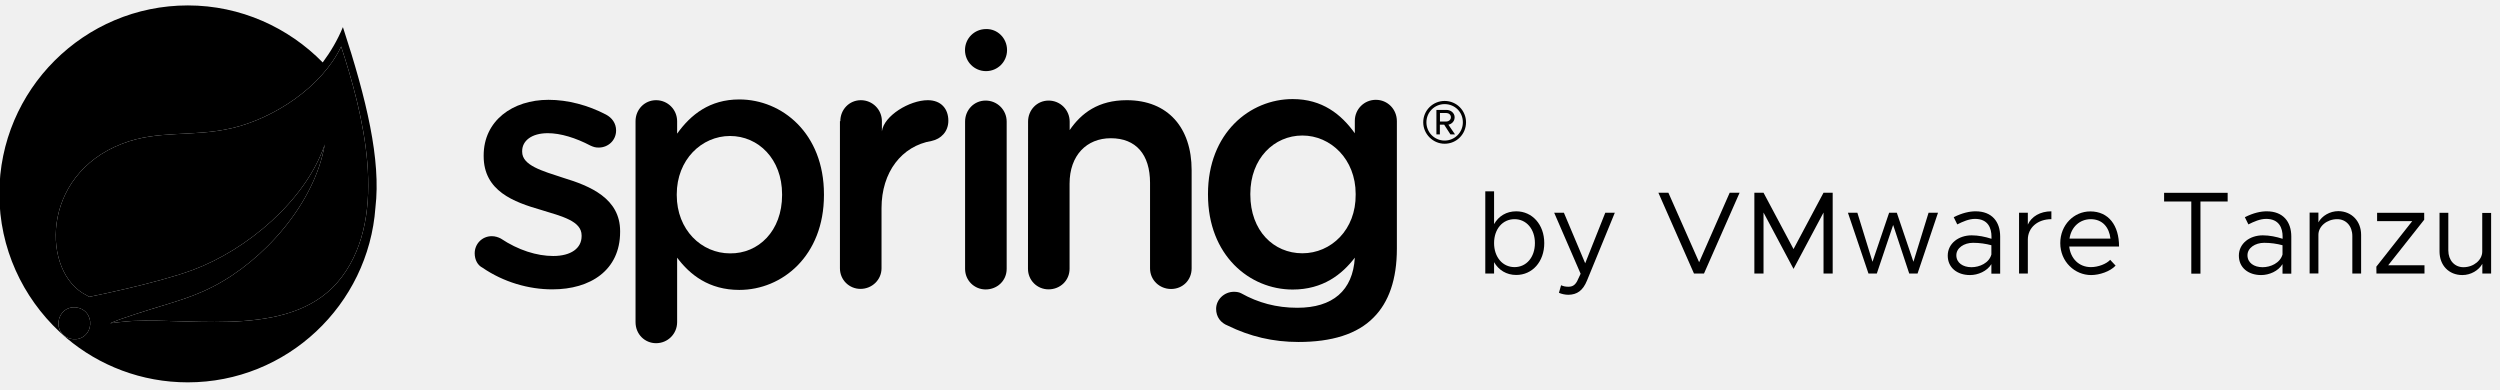
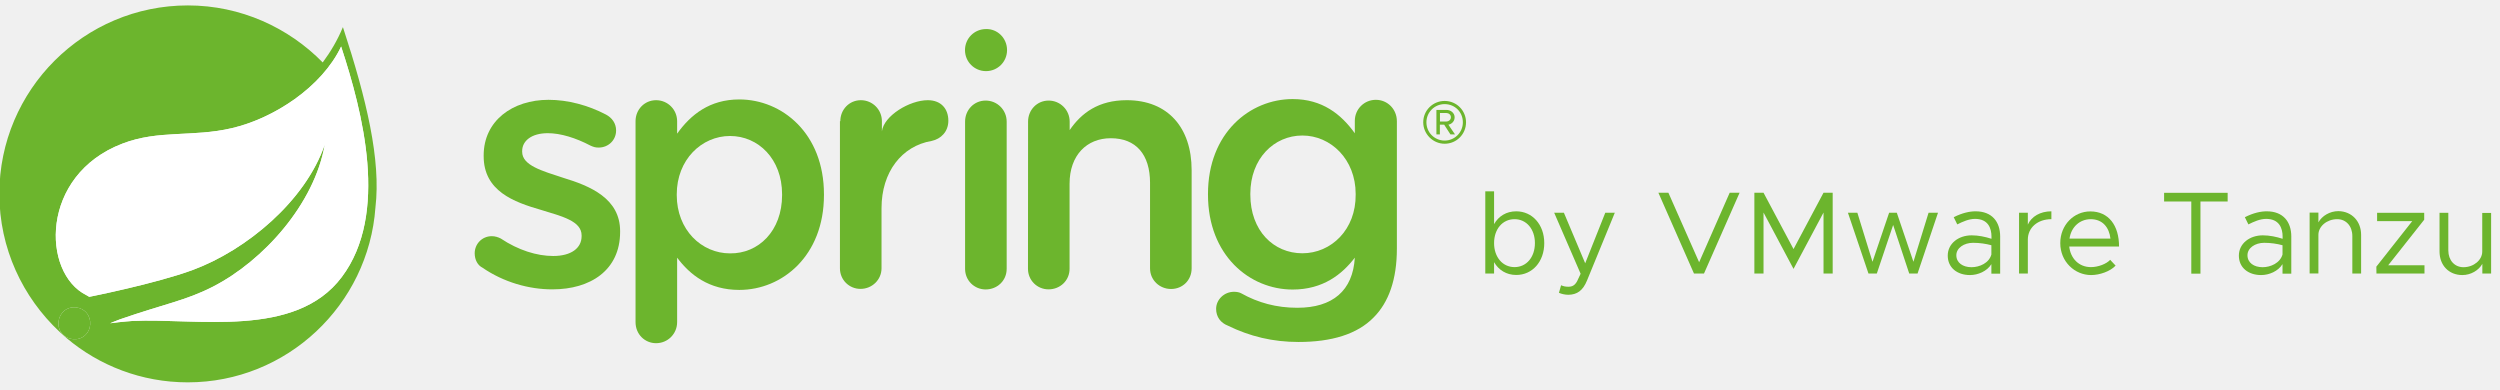
<svg xmlns="http://www.w3.org/2000/svg" version="1.1" x="0px" y="0px" viewBox="0 0 2674.9 417" class="logo">
  <g>
-     <path class="st0" d="M366.9,29c-5.8,14.1-13.3,26.6-21.6,37.8c-36.6-37.3-87.8-61-144.3-61C90,5.8-0.7,96-0.7,207.4 c0,58.2,24.9,110.6,64.4,147.6l7.5,6.7c34.9,29.5,80.3,47.4,129.7,47.4c106,0,193.3-82.7,200.8-187.1 C407.7,171.3,392.3,106.4,366.9,29z M92.9,356.7c-5.8,7.5-16.6,8.3-24.1,2.5s-8.3-16.6-2.5-24.1s16.6-8.3,24.1-2.5 C97.5,338.4,98.7,349.2,92.9,356.7z M365.7,296.4c-49.5,66.1-155.9,43.7-223.7,47c0,0-12.1,0.8-24.1,2.5c0,0,4.6-2.1,10.4-4.2 c47.8-16.6,70.3-20,99.4-34.9c54.5-27.9,108.9-89,119.8-152.2c-20.8,60.7-84,113.1-141.4,134.3c-39.5,14.6-110.6,28.7-110.6,28.7 l-2.9-1.7c-48.2-23.7-49.9-128.5,38.3-162.2c38.7-15,75.3-6.7,117.3-16.6c44.5-10.4,96.1-43.7,116.8-87.3 C388.1,120.1,416.4,229,365.7,296.4z" />
+     <path fill="#6cb52d" d="M366.9,29c-5.8,14.1-13.3,26.6-21.6,37.8c-36.6-37.3-87.8-61-144.3-61C90,5.8-0.7,96-0.7,207.4 c0,58.2,24.9,110.6,64.4,147.6l7.5,6.7c34.9,29.5,80.3,47.4,129.7,47.4c106,0,193.3-82.7,200.8-187.1 C407.7,171.3,392.3,106.4,366.9,29z M92.9,356.7c-5.8,7.5-16.6,8.3-24.1,2.5s-8.3-16.6-2.5-24.1s16.6-8.3,24.1-2.5 C97.5,338.4,98.7,349.2,92.9,356.7z M365.7,296.4c-49.5,66.1-155.9,43.7-223.7,47c0,0-12.1,0.8-24.1,2.5c0,0,4.6-2.1,10.4-4.2 c47.8-16.6,70.3-20,99.4-34.9c54.5-27.9,108.9-89,119.8-152.2c-20.8,60.7-84,113.1-141.4,134.3c-39.5,14.6-110.6,28.7-110.6,28.7 l-2.9-1.7c-48.2-23.7-49.9-128.5,38.3-162.2c38.7-15,75.3-6.7,117.3-16.6c44.5-10.4,96.1-43.7,116.8-87.3 C388.1,120.1,416.4,229,365.7,296.4z" />
    <g>
-       <path class="st1" d="M516.2,286.4c-5-2.5-8.3-8.3-8.3-15.4c0-10,7.9-18.3,18.3-18.3c3.7,0,7.1,1.2,9.6,2.5 c18.7,12.5,38.7,18.7,56.1,18.7c19.1,0,30.4-8.3,30.4-21.2v-0.8c0-15.4-20.8-20.4-43.7-27.4c-28.7-8.3-61.1-20-61.1-57.4v-0.8 c0-37,30.8-59.5,69.4-59.5c20.8,0,42.4,5.8,61.5,15.8c6.2,3.3,10.8,9.1,10.8,17c0,10.4-8.3,18.3-18.7,18.3c-3.7,0-5.8-0.8-8.7-2.1 c-15.8-8.3-32-13.3-45.7-13.3c-17.5,0-27.4,8.3-27.4,19.1v0.8c0,14.6,21.2,20.4,44.1,27.9c28.7,8.7,60.7,22,60.7,57v0.8 c0,41.2-32,61.5-72.3,61.5C565.7,309.7,538.6,301.8,516.2,286.4z" />
-       <path class="st1" d="M680,129.7c0-12.5,9.6-22.5,22-22.5s22.5,10,22.5,22.5V143c14.6-20.4,34.9-36.6,66.5-36.6 c45.7,0,90.6,36.2,90.6,101.5v0.8c0,64.9-44.5,101.5-90.6,101.5c-32.4,0-52.8-16.2-66.5-34.5v69c0,12.5-10,22.5-22.5,22.5 c-12.1,0-22-9.6-22-22.5V129.7z M836.8,208.7v-0.8c0-37.8-25.4-62.4-55.7-62.4c-30.4,0-57,25.4-57,62.4v0.8 c0,37.4,26.6,62.4,57,62.4C811.4,271.5,836.8,247.3,836.8,208.7z" />
-       <path class="st1" d="M899.1,129.7c0-12.5,9.6-22.5,22-22.5s22.5,10,22.5,22.5v10.8c2.1-16.6,29.5-33.3,49.1-33.3 c14.1,0,22,9.1,22,22c0,11.6-7.9,19.5-17.9,21.6c-32,5.4-53.6,33.3-53.6,71.9v64.4c0,12.1-10,22-22.5,22c-12.1,0-22-9.6-22-22 V129.7H899.1z" />
-       <path class="st1" d="M1032.6,130.1c0-12.5,9.6-22.5,22-22.5s22.5,10,22.5,22.5v157.6c0,12.5-10,22-22.5,22c-12.1,0-22-9.6-22-22 V130.1z" />
-       <path class="st1" d="M1100,130.1c0-12.5,9.6-22.5,22-22.5s22.5,10,22.5,22.5v9.1c12.5-18.3,30.8-32,61.1-32 c44.1,0,69.4,29.5,69.4,74.8v105.2c0,12.5-9.6,22-22,22s-22.5-9.6-22.5-22v-91.5c0-30.4-15-47.8-42-47.8 c-25.8,0-44.1,18.3-44.1,48.6v91.1c0,12.5-10,22-22.5,22c-12.1,0-22-9.6-22-22L1100,130.1L1100,130.1z" />
-       <path class="st1" d="M1472.1,106.8c-12.5,0-22.5,10-22.5,22.5v13.3c-14.6-20.4-34.9-36.6-66.5-36.6c-45.7,0-90.6,36.2-90.6,101.5 v0.8c0,64.9,44.5,101.5,90.6,101.5c32.4,0,52.8-16.2,66.5-34.1c-2.1,35.3-23.7,53.6-61.5,53.6c-22.5,0-42-5.4-59.9-15.4 c-2.1-1.2-5-1.7-7.9-1.7c-10.4,0-19.1,8.3-19.1,18.3c0,8.7,5,15,12.5,17.9c23.7,11.6,48.2,17.5,75.7,17.5 c35.3,0,62.8-8.3,80.3-26.2c16.2-16.2,24.9-40.7,24.9-73.6V129.7C1494.6,116.8,1484.6,106.8,1472.1,106.8z M1393.5,271 c-30.8,0-55.7-24.1-55.7-62.8v-0.8c0-37.8,25.4-62.4,55.7-62.4s57,25.4,57,62.4v0.8C1450.9,245.7,1424.3,271,1393.5,271z" />
-       <path class="st1" d="M1077.5,53.6c0,12.5-10,22.5-22.5,22.5s-22.5-10-22.5-22.5s10-22.5,22.5-22.5 C1067.1,30.7,1077.5,40.7,1077.5,53.6z" />
+       <path fill="#6cb52d" d="M516.2,286.4c-5-2.5-8.3-8.3-8.3-15.4c0-10,7.9-18.3,18.3-18.3c3.7,0,7.1,1.2,9.6,2.5 c18.7,12.5,38.7,18.7,56.1,18.7c19.1,0,30.4-8.3,30.4-21.2v-0.8c0-15.4-20.8-20.4-43.7-27.4c-28.7-8.3-61.1-20-61.1-57.4v-0.8 c0-37,30.8-59.5,69.4-59.5c20.8,0,42.4,5.8,61.5,15.8c6.2,3.3,10.8,9.1,10.8,17c0,10.4-8.3,18.3-18.7,18.3c-3.7,0-5.8-0.8-8.7-2.1 c-15.8-8.3-32-13.3-45.7-13.3c-17.5,0-27.4,8.3-27.4,19.1v0.8c0,14.6,21.2,20.4,44.1,27.9c28.7,8.7,60.7,22,60.7,57v0.8 c0,41.2-32,61.5-72.3,61.5C565.7,309.7,538.6,301.8,516.2,286.4z" />
+       <path fill="#6cb52d" d="M680,129.7c0-12.5,9.6-22.5,22-22.5s22.5,10,22.5,22.5V143c14.6-20.4,34.9-36.6,66.5-36.6 c45.7,0,90.6,36.2,90.6,101.5v0.8c0,64.9-44.5,101.5-90.6,101.5c-32.4,0-52.8-16.2-66.5-34.5v69c0,12.5-10,22.5-22.5,22.5 c-12.1,0-22-9.6-22-22.5V129.7z M836.8,208.7v-0.8c0-37.8-25.4-62.4-55.7-62.4c-30.4,0-57,25.4-57,62.4v0.8 c0,37.4,26.6,62.4,57,62.4C811.4,271.5,836.8,247.3,836.8,208.7z" />
+       <path fill="#6cb52d" d="M899.1,129.7c0-12.5,9.6-22.5,22-22.5s22.5,10,22.5,22.5v10.8c2.1-16.6,29.5-33.3,49.1-33.3 c14.1,0,22,9.1,22,22c0,11.6-7.9,19.5-17.9,21.6c-32,5.4-53.6,33.3-53.6,71.9v64.4c0,12.1-10,22-22.5,22c-12.1,0-22-9.6-22-22 V129.7H899.1z" />
+       <path fill="#6cb52d" d="M1032.6,130.1c0-12.5,9.6-22.5,22-22.5s22.5,10,22.5,22.5v157.6c0,12.5-10,22-22.5,22c-12.1,0-22-9.6-22-22 V130.1z" />
+       <path fill="#6cb52d" d="M1100,130.1c0-12.5,9.6-22.5,22-22.5s22.5,10,22.5,22.5v9.1c12.5-18.3,30.8-32,61.1-32 c44.1,0,69.4,29.5,69.4,74.8v105.2c0,12.5-9.6,22-22,22s-22.5-9.6-22.5-22v-91.5c0-30.4-15-47.8-42-47.8 c-25.8,0-44.1,18.3-44.1,48.6v91.1c0,12.5-10,22-22.5,22c-12.1,0-22-9.6-22-22L1100,130.1L1100,130.1z" />
+       <path fill="#6cb52d" d="M1472.1,106.8c-12.5,0-22.5,10-22.5,22.5v13.3c-14.6-20.4-34.9-36.6-66.5-36.6c-45.7,0-90.6,36.2-90.6,101.5 v0.8c0,64.9,44.5,101.5,90.6,101.5c32.4,0,52.8-16.2,66.5-34.1c-2.1,35.3-23.7,53.6-61.5,53.6c-22.5,0-42-5.4-59.9-15.4 c-2.1-1.2-5-1.7-7.9-1.7c-10.4,0-19.1,8.3-19.1,18.3c0,8.7,5,15,12.5,17.9c23.7,11.6,48.2,17.5,75.7,17.5 c35.3,0,62.8-8.3,80.3-26.2c16.2-16.2,24.9-40.7,24.9-73.6V129.7C1494.6,116.8,1484.6,106.8,1472.1,106.8z M1393.5,271 c-30.8,0-55.7-24.1-55.7-62.8v-0.8c0-37.8,25.4-62.4,55.7-62.4s57,25.4,57,62.4v0.8C1450.9,245.7,1424.3,271,1393.5,271z" />
+       <path fill="#6cb52d" d="M1077.5,53.6c0,12.5-10,22.5-22.5,22.5s-22.5-10-22.5-22.5s10-22.5,22.5-22.5 C1067.1,30.7,1077.5,40.7,1077.5,53.6z" />
    </g>
    <g>
-       <path class="st1" d="M1545.7,153.8c-12.5,0-22.9-10.4-22.9-22.9c0-12.9,10.4-22.9,22.9-22.9c12.9,0,22.9,10.4,22.9,22.9 S1558.6,153.8,1545.7,153.8z M1545.7,111.4c-10.8,0-19.5,8.7-19.5,19.5s8.7,19.5,19.5,19.5s19.5-8.7,19.5-19.5 C1565.2,119.7,1556.5,111.4,1545.7,111.4z M1551.9,143.8l-6.7-10.4h-4.6v10.4h-3.7v-26.2h10.8c4.6,0,8.7,3.3,8.7,7.9 c0,5.8-5.4,7.9-6.7,7.9l7.1,10.4H1551.9L1551.9,143.8z M1547.4,120.9h-6.7v9.1h7.1c2.1,0,4.6-1.7,4.6-4.6 C1552.4,122.6,1549.9,120.9,1547.4,120.9z" />
+       <path fill="#6cb52d" d="M1545.7,153.8c-12.5,0-22.9-10.4-22.9-22.9c0-12.9,10.4-22.9,22.9-22.9c12.9,0,22.9,10.4,22.9,22.9 S1558.6,153.8,1545.7,153.8z M1545.7,111.4c-10.8,0-19.5,8.7-19.5,19.5s8.7,19.5,19.5,19.5s19.5-8.7,19.5-19.5 C1565.2,119.7,1556.5,111.4,1545.7,111.4z M1551.9,143.8l-6.7-10.4h-4.6v10.4h-3.7v-26.2h10.8c4.6,0,8.7,3.3,8.7,7.9 c0,5.8-5.4,7.9-6.7,7.9l7.1,10.4H1551.9L1551.9,143.8z M1547.4,120.9h-6.7v9.1h7.1c2.1,0,4.6-1.7,4.6-4.6 C1552.4,122.6,1549.9,120.9,1547.4,120.9z" />
    </g>
    <g>
-       <path class="st1" d="M1652.3,260.1c0,20-12.8,34.1-30,34.1c-10.4,0-18.8-5.2-23.7-13.7v12.2h-9.4v-88h9.4v35.1 c4.9-8.6,13.2-13.7,23.7-13.7C1639.4,226.1,1652.3,240.2,1652.3,260.1z M1642.3,260.1c0-15-9.1-25.6-21.8-25.6 c-12.8,0-21.9,10.6-21.9,25.6s9.1,25.7,21.9,25.7C1633.3,285.8,1642.3,275.1,1642.3,260.1z" />
-       <path class="st1" d="M1668,313.3l2.3-8.1c2.3,1.1,4.9,1.6,7.7,1.6c4.2,0,6.9-1.4,9.4-5.8l3.8-8.1l-28.3-65.3h10.4l22.8,54.1 l21.5-54.1h10.2l-29.7,72.4c-4.5,11.1-10.8,15.2-19.8,15.4C1674.6,315.4,1671,314.6,1668,313.3z" />
-       <path class="st1" d="M1861.3,206.2l-38.1,86.5h-10.7l-38.1-86.5h10.7l32.9,74.4l32.7-74.4L1861.3,206.2L1861.3,206.2z" />
-       <path class="st1" d="M1877.1,206.2h9.8l32.1,60.3l32.1-60.3h9.8v86.5h-9.8v-65.3l-32.1,60.3l-32.1-60.3v65.3h-9.8V206.2z" />
-       <path class="st1" d="M1977.2,227.6h10.1l16.2,52.5l17.8-52.5h8.2l17.8,52.5l16.2-52.5h10.1l-21.9,65.1h-8.9l-17.2-52l-17.5,52 h-8.9L1977.2,227.6z" />
-       <path class="st1" d="M2140.1,253.1v39.7h-9.4v-10.2c-4.7,7.7-14.4,11.7-22.9,11.7c-13.7,0-23.8-7.9-23.8-20.8 c0-13,11.6-21.7,25.6-21.7c7,0,14.5,1.5,21.2,3.7v-2.4c0-8.8-3.5-18.9-17.6-18.9c-6.5,0-13.1,2.9-19,5.9l-3.8-7.7 c9.3-4.7,17.1-6.3,23.4-6.3C2131.4,226.1,2140.1,237.3,2140.1,253.1z M2130.7,272.3v-9.9c-5.9-1.6-12.6-2.6-19.6-2.6 c-9.7,0-17.9,5.5-17.9,13.3c0,8.1,7,12.8,16.2,12.8C2118,285.9,2128.2,281.5,2130.7,272.3z" />
-       <path class="st1" d="M2194.9,226.1v8.4c-14.7,0-25.2,9.1-25.2,21.8v36.4h-9.4v-65.1h9.4v12.7 C2173.6,231.7,2182.9,226.1,2194.9,226.1z" />
-       <path class="st1" d="M2257.8,278l5.8,6.2c-5.7,6.2-17.1,10.1-26.2,10.1c-17.4,0-33-14.2-33-34.2c0-19.4,14.6-33.9,32.1-33.9 c19.6,0,30.8,14.9,30.8,37.6H2214c1.4,12.7,10.3,22,23.2,22C2245,285.8,2253.8,282.4,2257.8,278z M2214.3,255.3h43.8 c-1.3-11.7-8.2-20.8-21.2-20.8C2225.4,234.6,2216.1,242.7,2214.3,255.3z" />
-       <path class="st1" d="M2344.6,215.6h-29.1v-9.3h68v9.3h-29.1v77.2h-9.8L2344.6,215.6L2344.6,215.6z" />
-       <path class="st1" d="M2451.6,253.1v39.7h-9.4v-10.2c-4.7,7.7-14.4,11.7-22.9,11.7c-13.7,0-23.8-7.9-23.8-20.8 c0-13,11.6-21.7,25.6-21.7c7,0,14.5,1.5,21.2,3.7v-2.4c0-8.8-3.5-18.9-17.6-18.9c-6.5,0-13.1,2.9-19,5.9l-3.8-7.7 c9.3-4.7,17.1-6.3,23.4-6.3C2442.9,226.1,2451.6,237.3,2451.6,253.1z M2442.2,272.3v-9.9c-5.9-1.6-12.6-2.6-19.6-2.6 c-9.7,0-17.9,5.5-17.9,13.3c0,8.1,7,12.8,16.2,12.8C2429.4,285.9,2439.6,281.5,2442.2,272.3z" />
-       <path class="st1" d="M2526.3,251.3v41.4h-9.4v-40.2c0-10.6-6.7-18-16.2-18c-11,0-20.1,7.7-20.1,16.7v41.4h-9.4v-65.1h9.4v10.4 c3.8-6.9,12.2-12,21.4-12C2516.2,226.1,2526.3,236.6,2526.3,251.3z" />
-       <path class="st1" d="M2542.6,285.3l38.4-48.7h-37.6v-8.9h50.4v7.4l-38.5,48.7h38.8v8.9h-51.4L2542.6,285.3L2542.6,285.3z" />
-       <path class="st1" d="M2665.4,227.6v65.1h-9.4v-10.4c-3.8,6.9-12.2,12-21.4,12c-14.4,0-24.4-10.4-24.4-25.2v-41.4h9.4v40.2 c0,10.6,6.7,18,16.2,18c11,0,20.1-7.7,20.1-16.7v-41.4h9.5V227.6z" />
+       <path fill="#6cb52d" d="M1652.3,260.1c0,20-12.8,34.1-30,34.1c-10.4,0-18.8-5.2-23.7-13.7v12.2h-9.4v-88h9.4v35.1 c4.9-8.6,13.2-13.7,23.7-13.7C1639.4,226.1,1652.3,240.2,1652.3,260.1z M1642.3,260.1c0-15-9.1-25.6-21.8-25.6 c-12.8,0-21.9,10.6-21.9,25.6s9.1,25.7,21.9,25.7C1633.3,285.8,1642.3,275.1,1642.3,260.1z" />
+       <path fill="#6cb52d" d="M1668,313.3l2.3-8.1c2.3,1.1,4.9,1.6,7.7,1.6c4.2,0,6.9-1.4,9.4-5.8l3.8-8.1l-28.3-65.3h10.4l22.8,54.1 l21.5-54.1h10.2l-29.7,72.4c-4.5,11.1-10.8,15.2-19.8,15.4C1674.6,315.4,1671,314.6,1668,313.3z" />
+       <path fill="#6cb52d" d="M1861.3,206.2l-38.1,86.5h-10.7l-38.1-86.5h10.7l32.9,74.4l32.7-74.4L1861.3,206.2L1861.3,206.2z" />
+       <path fill="#6cb52d" d="M1877.1,206.2h9.8l32.1,60.3l32.1-60.3h9.8v86.5h-9.8v-65.3l-32.1,60.3l-32.1-60.3v65.3h-9.8V206.2z" />
+       <path fill="#6cb52d" d="M1977.2,227.6h10.1l16.2,52.5l17.8-52.5h8.2l17.8,52.5l16.2-52.5h10.1l-21.9,65.1h-8.9l-17.2-52l-17.5,52 h-8.9L1977.2,227.6z" />
+       <path fill="#6cb52d" d="M2140.1,253.1v39.7h-9.4v-10.2c-4.7,7.7-14.4,11.7-22.9,11.7c-13.7,0-23.8-7.9-23.8-20.8 c0-13,11.6-21.7,25.6-21.7c7,0,14.5,1.5,21.2,3.7v-2.4c0-8.8-3.5-18.9-17.6-18.9c-6.5,0-13.1,2.9-19,5.9l-3.8-7.7 c9.3-4.7,17.1-6.3,23.4-6.3C2131.4,226.1,2140.1,237.3,2140.1,253.1z M2130.7,272.3v-9.9c-5.9-1.6-12.6-2.6-19.6-2.6 c-9.7,0-17.9,5.5-17.9,13.3c0,8.1,7,12.8,16.2,12.8C2118,285.9,2128.2,281.5,2130.7,272.3z" />
+       <path fill="#6cb52d" d="M2194.9,226.1v8.4c-14.7,0-25.2,9.1-25.2,21.8v36.4h-9.4v-65.1h9.4v12.7 C2173.6,231.7,2182.9,226.1,2194.9,226.1z" />
+       <path fill="#6cb52d" d="M2257.8,278l5.8,6.2c-5.7,6.2-17.1,10.1-26.2,10.1c-17.4,0-33-14.2-33-34.2c0-19.4,14.6-33.9,32.1-33.9 c19.6,0,30.8,14.9,30.8,37.6H2214c1.4,12.7,10.3,22,23.2,22C2245,285.8,2253.8,282.4,2257.8,278z M2214.3,255.3h43.8 c-1.3-11.7-8.2-20.8-21.2-20.8C2225.4,234.6,2216.1,242.7,2214.3,255.3z" />
+       <path fill="#6cb52d" d="M2344.6,215.6h-29.1v-9.3h68v9.3h-29.1v77.2h-9.8L2344.6,215.6L2344.6,215.6z" />
+       <path fill="#6cb52d" d="M2451.6,253.1v39.7h-9.4v-10.2c-4.7,7.7-14.4,11.7-22.9,11.7c-13.7,0-23.8-7.9-23.8-20.8 c0-13,11.6-21.7,25.6-21.7c7,0,14.5,1.5,21.2,3.7v-2.4c0-8.8-3.5-18.9-17.6-18.9c-6.5,0-13.1,2.9-19,5.9l-3.8-7.7 c9.3-4.7,17.1-6.3,23.4-6.3C2442.9,226.1,2451.6,237.3,2451.6,253.1z M2442.2,272.3v-9.9c-5.9-1.6-12.6-2.6-19.6-2.6 c-9.7,0-17.9,5.5-17.9,13.3c0,8.1,7,12.8,16.2,12.8C2429.4,285.9,2439.6,281.5,2442.2,272.3z" />
+       <path fill="#6cb52d" d="M2526.3,251.3v41.4h-9.4v-40.2c0-10.6-6.7-18-16.2-18c-11,0-20.1,7.7-20.1,16.7v41.4h-9.4v-65.1h9.4v10.4 c3.8-6.9,12.2-12,21.4-12C2516.2,226.1,2526.3,236.6,2526.3,251.3z" />
+       <path fill="#6cb52d" d="M2542.6,285.3l38.4-48.7h-37.6v-8.9h50.4v7.4l-38.5,48.7h38.8v8.9h-51.4L2542.6,285.3L2542.6,285.3z" />
+       <path fill="#6cb52d" d="M2665.4,227.6v65.1h-9.4v-10.4c-3.8,6.9-12.2,12-21.4,12c-14.4,0-24.4-10.4-24.4-25.2v-41.4h9.4v40.2 c0,10.6,6.7,18,16.2,18c11,0,20.1-7.7,20.1-16.7v-41.4h9.5V227.6z" />
    </g>
  </g>
-   <path class="st1" d="M92.9,356.7c-5.8,7.5-16.6,8.3-24.1,2.5s-8.3-16.6-2.5-24.1s16.6-8.3,24.1-2.5 C97.5,338.4,98.7,349.2,92.9,356.7z" />
-   <path class="st3" d="M365.7,296.4c-49.5,66.1-155.9,43.7-223.7,47c0,0-12.1,0.8-24.1,2.5c0,0,4.6-2.1,10.4-4.2 c47.8-16.6,70.3-20,99.4-34.9c54.5-27.9,108.9-89,119.8-152.2c-20.8,60.7-84,113.1-141.4,134.3c-39.5,14.6-110.6,28.7-110.6,28.7 l-2.9-1.7c-48.2-23.7-49.9-128.5,38.3-162.2c38.7-15,75.3-6.7,117.3-16.6c44.5-10.4,96.1-43.7,116.8-87.3 C388.1,120.1,416.4,229,365.7,296.4z" />
+   <path fill="#6cb52d" d="M92.9,356.7c-5.8,7.5-16.6,8.3-24.1,2.5s-8.3-16.6-2.5-24.1s16.6-8.3,24.1-2.5 C97.5,338.4,98.7,349.2,92.9,356.7z" />
+   <path fill="#FFF" d="M365.7,296.4c-49.5,66.1-155.9,43.7-223.7,47c0,0-12.1,0.8-24.1,2.5c0,0,4.6-2.1,10.4-4.2 c47.8-16.6,70.3-20,99.4-34.9c54.5-27.9,108.9-89,119.8-152.2c-20.8,60.7-84,113.1-141.4,134.3c-39.5,14.6-110.6,28.7-110.6,28.7 l-2.9-1.7c-48.2-23.7-49.9-128.5,38.3-162.2c38.7-15,75.3-6.7,117.3-16.6c44.5-10.4,96.1-43.7,116.8-87.3 C388.1,120.1,416.4,229,365.7,296.4z" />
</svg>
